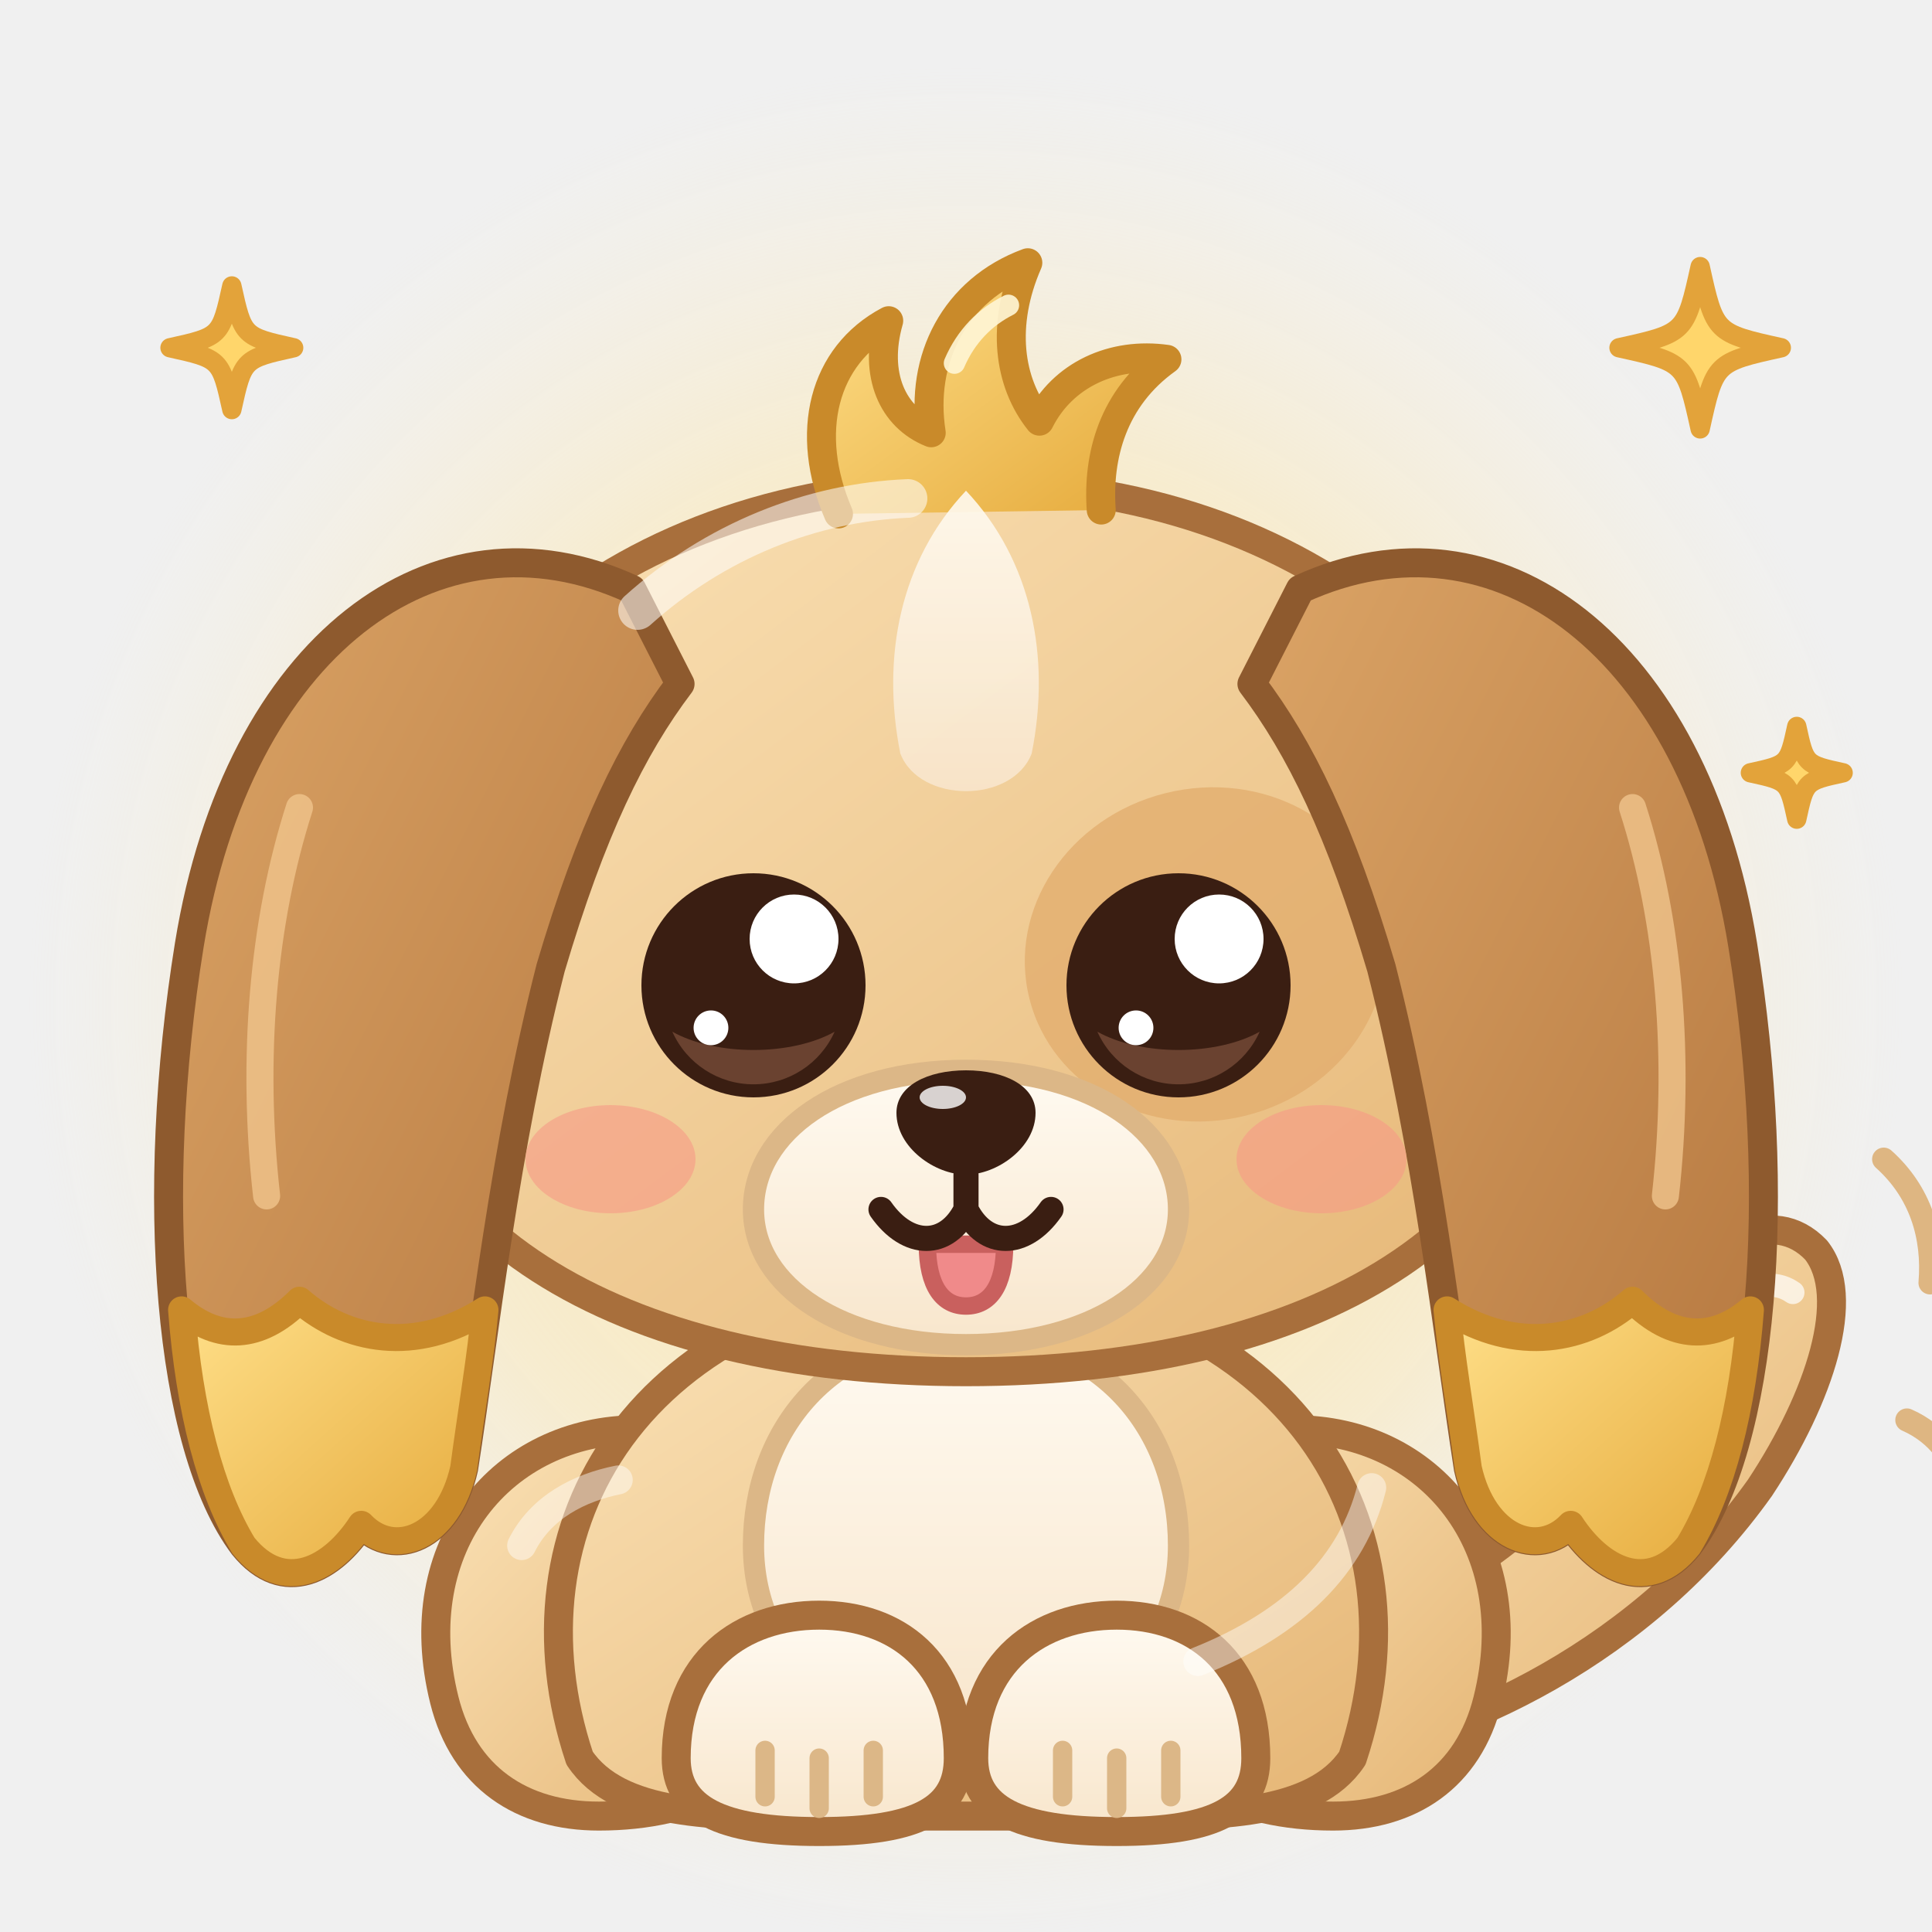
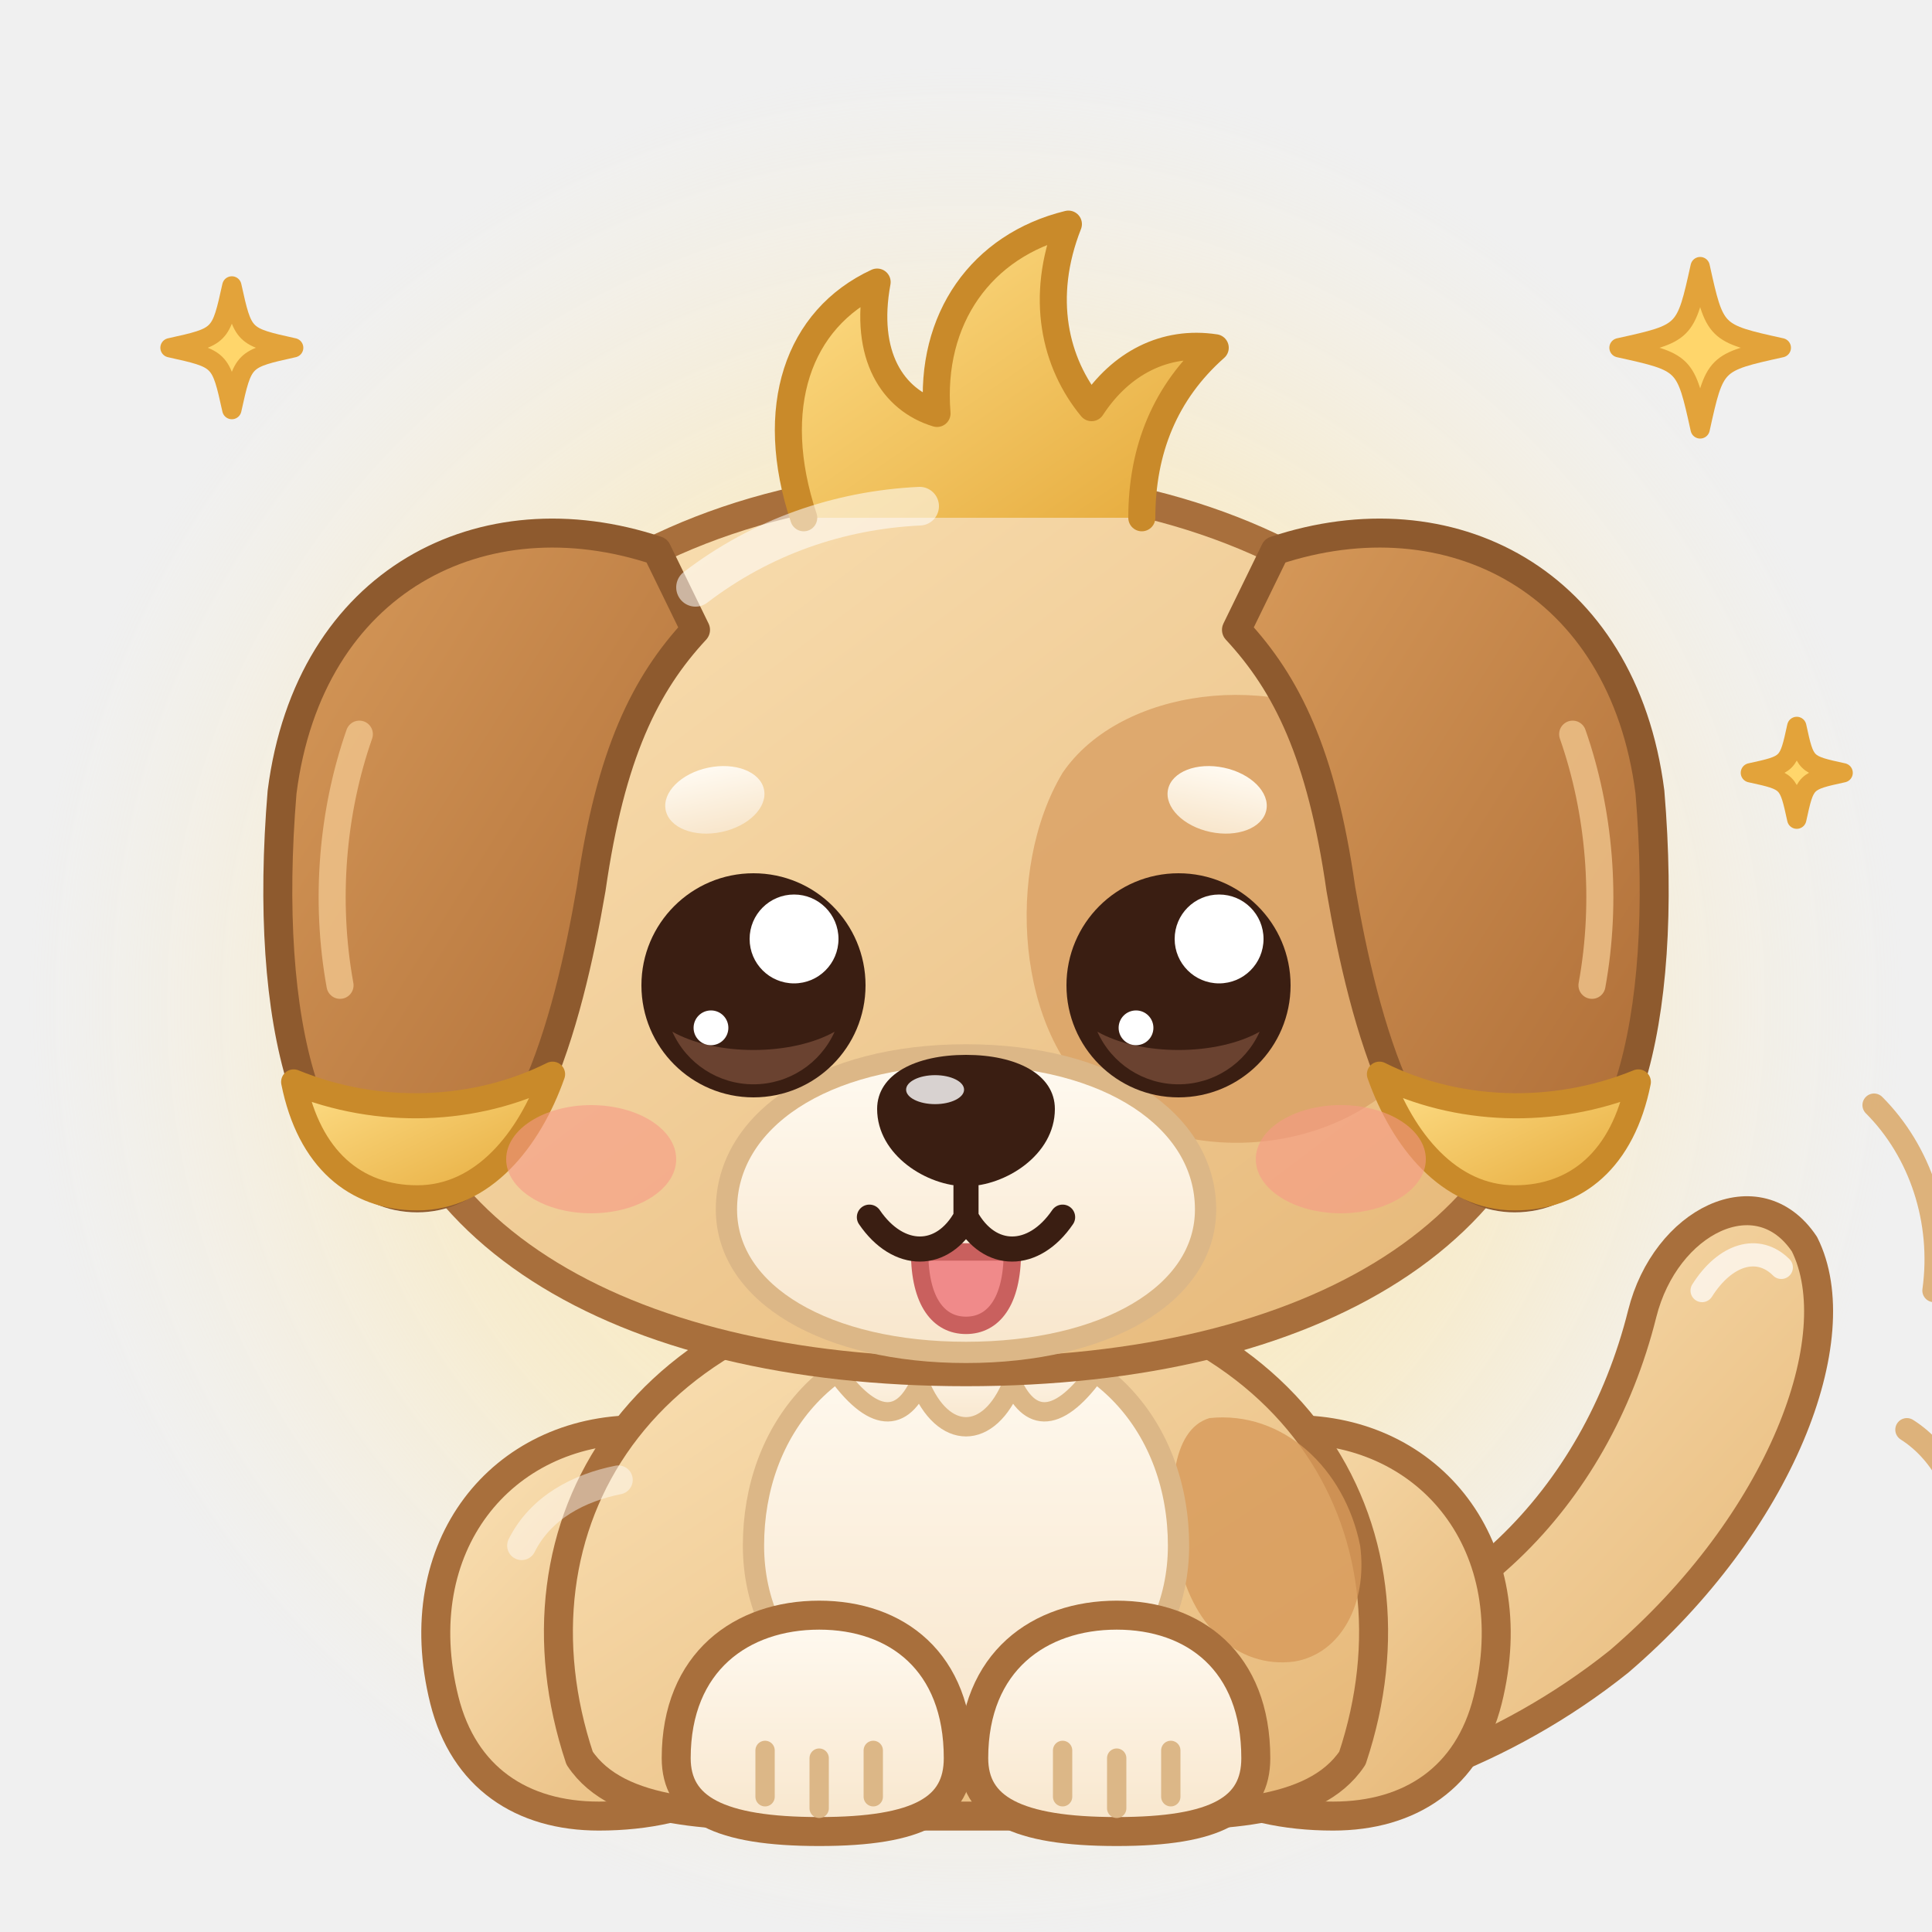
<svg xmlns="http://www.w3.org/2000/svg" viewBox="0 0 100 100" width="480" height="480">
  <defs>
    <linearGradient id="waffles-f5-fur" x1="0" y1="0" x2="1" y2="1">
      <stop offset="0" stop-color="#fbe3b8" />
      <stop offset="1" stop-color="#e5b574" />
    </linearGradient>
    <linearGradient id="waffles-f5-ear" x1="0" y1="0" x2="1" y2="1">
-       <stop offset="0" stop-color="#dba466" />
-       <stop offset="1" stop-color="#b4763e" />
+       <stop offset="0" stop-color="#d79a5a" />
+       <stop offset="1" stop-color="#ad6c36" />
    </linearGradient>
    <linearGradient id="waffles-f5-cream" x1="0" y1="0" x2="0" y2="1">
      <stop offset="0" stop-color="#fffaf1" />
      <stop offset="1" stop-color="#f8e6cc" />
    </linearGradient>
    <linearGradient id="waffles-f5-gold" x1="0" y1="0" x2="1" y2="1">
      <stop offset="0" stop-color="#ffe08a" />
      <stop offset="1" stop-color="#e5a93a" />
    </linearGradient>
    <radialGradient id="waffles-f5-halo" cx=".5" cy=".5" r=".5">
      <stop offset="0" stop-color="#ffe49a" stop-opacity=".85" />
      <stop offset=".6" stop-color="#ffe7a8" stop-opacity=".45" />
      <stop offset="1" stop-color="#fff0c8" stop-opacity="0" />
    </radialGradient>
  </defs>
  <circle cx="50" cy="52" r="49" fill="url(#waffles-f5-halo)" />
  <g>
-     <path d="M66.4 85.3 C75.8 82.9 82.9 77.0 86.4 68.8 88.3 64.0 91.8 62.4 94.0 64.7 95.9 67.1 94.2 72.3 91.1 77.0 85.2 85.3 75.8 90.0 67.5 91.2Z" fill="url(#waffles-f5-fur)" stroke="#a86f3c" stroke-width="1.5" stroke-linejoin="round" stroke-linecap="round" />
-     <path d="M88.8 68.1 C90.4 66.4 91.8 66.2 92.8 66.9" stroke="#fff" stroke-width="1.2" fill="none" stroke-linecap="round" opacity="0.7" />
-     <path d="M97.5 60.0 C99.4 61.7 100.1 64.0 99.9 66.4 M98.7 73.5 C100.3 74.2 101.3 75.6 101.5 77.0" stroke="#d9a766" stroke-width="1.2" fill="none" stroke-linecap="round" opacity="0.8" />
+     <path d="M65.8 86.0 C75.4 84.8 82.6 77.6 85.0 68.0 C86.2 63.2 91.0 60.8 93.4 64.4 C95.8 69.2 92.2 78.8 83.8 86.0 C77.8 90.8 70.6 93.2 65.8 93.2Z" fill="url(#waffles-f5-fur)" stroke="#a86f3c" stroke-width="1.5" stroke-linejoin="round" stroke-linecap="round" />
+     <path d="M88.1 66.8 C89.3 64.9 91.0 64.4 92.2 65.6" stroke="#fff" stroke-width="1.2" fill="none" stroke-linecap="round" opacity=".7" />
+     <path d="M97.0 57.2 C99.4 59.6 100.6 63.2 100.1 66.8M98.7 74.0 C100.6 75.2 101.8 77.6 101.8 80.0" stroke="#d9a766" stroke-width="1.2" fill="none" stroke-linecap="round" opacity=".85" />
    <path d="M23 88C21 80 26 74 33 74 40 74 43 81 41 88 40 92 36 94 31 94 27 94 24 92 23 88Z" fill="url(#waffles-f5-fur)" stroke="#a86f3c" stroke-width="1.5" stroke-linejoin="round" stroke-linecap="round" />
    <path d="M77 88C79 80 74 74 67 74 60 74 57 81 59 88 60 92 64 94 69 94 73 94 76 92 77 88Z" fill="url(#waffles-f5-fur)" stroke="#a86f3c" stroke-width="1.5" stroke-linejoin="round" stroke-linecap="round" />
    <path d="M30 91C26 79 33 67 50 66 67 67 74 79 70 91 68 94 63 94 58 94H42C37 94 32 94 30 91Z" fill="url(#waffles-f5-fur)" stroke="#a86f3c" stroke-width="1.5" stroke-linejoin="round" stroke-linecap="round" />
+     <path d="M62.6 73.4C66.4 73 69.6 76 70.4 80 70.8 83 69.4 85.6 67 86 64 86.4 61.6 84 61 80.6 60.4 77.4 60.6 74 62.6 73.4Z" fill="#d79a5a" opacity=".8" />
    <path d="M50 69C57 69 61 74 61 80 61 86 56 90 50 90S39 86 39 80C39 74 43 69 50 69Z" fill="url(#waffles-f5-cream)" stroke="#dcb787" stroke-width="1.1" stroke-linejoin="round" stroke-linecap="round" />
+     <path d="M43 70.6C45 73.6 46.6 73.8 47.6 71.6 48.8 74.6 51.2 74.6 52.4 71.6 53.4 73.8 55 73.6 57 70.6 55 69 45 69 43 70.6Z" fill="url(#waffles-f5-cream)" stroke="#dcb787" stroke-width="1" stroke-linejoin="round" stroke-linecap="round" />
    <path d="M35 91C35 86 38.4 83.6 42.4 83.6S49.6 86 49.6 91C49.6 93.6 47.6 94.8 42.4 94.8S35 93.6 35 91Z" fill="url(#waffles-f5-cream)" stroke="#a86f3c" stroke-width="1.5" stroke-linejoin="round" stroke-linecap="round" />
    <path d="M50.4 91C50.4 86 53.8 83.6 57.8 83.6S65 86 65 91C65 93.6 63 94.8 57.8 94.8S50.4 93.6 50.4 91Z" fill="url(#waffles-f5-cream)" stroke="#a86f3c" stroke-width="1.5" stroke-linejoin="round" stroke-linecap="round" />
    <path d="M39.6 93v-2.4M42.4 93.6v-2.6M45.2 93v-2.4M55 93v-2.4M57.8 93.6v-2.6M60.6 93v-2.4" stroke="#dcb787" stroke-width="1" stroke-linecap="round" />
    <path d="M50 25C68 25 80.6 36 80.6 50.6 80.6 63.6 68 71 50 71S19.4 63.6 19.4 50.6C19.4 36 32 25 50 25Z" fill="url(#waffles-f5-fur)" stroke="#a86f3c" stroke-width="1.5" stroke-linejoin="round" stroke-linecap="round" />
-     <path d="M43.4 26.6C41.6 22.4 42.6 18.4 46 16.6 45.2 19.4 46.2 21.6 48.2 22.4 47.6 18.6 49.4 15 53.2 13.6 51.8 16.8 52.2 19.8 53.8 21.8 55 19.4 57.6 18.2 60.4 18.6 57.6 20.6 56.8 23.6 57 26.4" fill="url(#waffles-f5-gold)" stroke="#c98a2a" stroke-width="1.5" stroke-linejoin="round" stroke-linecap="round" />
-     <path d="M49.4 18.8C50 17.4 51 16.4 52.2 15.8" stroke="#fff6d6" stroke-width="1.1" fill="none" stroke-linecap="round" opacity="0.9" />
-     <path d="M50.0 25.4 C46.6 29.0 45.6 34.0 46.6 39.0 47.6 41.6 52.4 41.6 53.4 39.0 54.4 34.0 53.4 29.0 50.0 25.4Z" fill="url(#waffles-f5-cream)" opacity=".9" />
-     <ellipse cx="62.4" cy="49.4" rx="9.4" ry="8.6" fill="#e2ac6c" opacity=".75" transform="rotate(-14 62.4 49.4)" />
-     <path d="M32.7 30.5 C22.5 25.8 12.3 33.5 9.8 48.9 7.7 61.9 8.7 74.8 12.6 80.0 14.7 82.6 17.2 81.2 18.7 78.9 20.4 80.7 23.2 79.6 24.0 76.0 25.1 68.9 26.1 59.5 28.5 50.1 30.6 43.0 32.7 38.7 35.2 35.4Z" fill="url(#waffles-f5-ear)" stroke="#8e5a2e" stroke-width="1.5" stroke-linejoin="round" stroke-linecap="round" />
-     <path d="M67.3 30.5 C77.5 25.8 87.7 33.5 90.2 48.9 92.3 61.9 91.3 74.8 87.4 80.0 85.3 82.6 82.8 81.2 81.3 78.9 79.6 80.7 76.8 79.6 76.0 76.0 74.9 68.9 73.9 59.5 71.5 50.1 69.4 43.0 67.3 38.7 64.8 35.4Z" fill="url(#waffles-f5-ear)" stroke="#8e5a2e" stroke-width="1.5" stroke-linejoin="round" stroke-linecap="round" />
-     <path d="M15.5 41.8 C13.6 47.7 13.0 54.8 13.8 61.9M84.5 41.8 C86.4 47.7 87.0 54.8 86.2 61.9" stroke="#f0c48c" stroke-width="1.4" fill="none" stroke-linecap="round" opacity="0.8" />
-     <path d="M18.7 78.6 C19.1 76.7 19.1 75.1 18.7 73.4M81.3 78.6 C80.9 76.7 80.9 75.1 81.3 73.4" stroke="#8e5a2e" stroke-width="1" fill="none" stroke-linecap="round" opacity="0.6" />
-     <path d="M9.4 67.8 C9.8 73.0 10.9 77.2 12.6 80.0 14.7 82.6 17.2 81.2 18.7 78.9 20.4 80.7 23.2 79.6 24.0 76.0 24.4 73.0 24.9 70.1 25.1 67.8 21.5 70.1 17.9 69.4 15.5 67.3 13.4 69.4 11.3 69.4 9.4 67.8Z" fill="url(#waffles-f5-gold)" stroke="#c98a2a" stroke-width="1.4" stroke-linejoin="round" stroke-linecap="round" />
-     <path d="M90.6 67.8 C90.2 73.0 89.1 77.2 87.4 80.0 85.3 82.6 82.8 81.2 81.3 78.9 79.6 80.7 76.8 79.6 76.0 76.0 75.6 73.0 75.1 70.1 74.9 67.8 78.5 70.1 82.1 69.4 84.5 67.3 86.6 69.4 88.7 69.4 90.6 67.8Z" fill="url(#waffles-f5-gold)" stroke="#c98a2a" stroke-width="1.4" stroke-linejoin="round" stroke-linecap="round" />
-     <path d="M50 55.4C56.6 55.4 61 58.6 61 62.6 61 66.6 56.4 69.6 50 69.6S39 66.6 39 62.6C39 58.6 43.4 55.4 50 55.4Z" fill="url(#waffles-f5-cream)" stroke="#dcb787" stroke-width="1.1" stroke-linejoin="round" stroke-linecap="round" />
+     <clipPath id="waffles-f5-head">
+       <path d="M50 25C68 25 80.6 36 80.6 50.6 80.6 63.6 68 71 50 71S19.4 63.6 19.4 50.6C19.4 36 32 25 50 25Z" />
+     </clipPath>
+     <path clip-path="url(#waffles-f5-head)" d="M55 40C58 35.6 66 34.6 71 38 76 41.6 77 49 73.6 54.6 70 59.6 62 60.6 57 57 52.6 53.6 52 45 55 40Z" fill="#dba266" opacity=".85" />
+     <path d="M41.6 26.8 C39.7 21.1 41.3 16.5 45.4 14.6 C44.7 18.4 46.2 20.7 48.5 21.4 C48.1 16.5 50.8 12.7 55.3 11.6 C53.8 15.4 54.6 18.8 56.5 21.1 C58.0 18.8 60.3 17.6 62.9 18.0 C60.3 20.3 59.1 23.3 59.1 26.8" fill="url(#waffles-f5-gold)" stroke="#c98a2a" stroke-width="1.4" stroke-linejoin="round" stroke-linecap="round" />
+     <path d="M34 28.5 C25 25.5 16 30 14.6 41 C13.6 53.0 16 62.0 21.6 62.0 C27 62.0 29.4 53.0 30.6 46.0 C31.6 39 33.4 35.4 36 32.6Z" fill="url(#waffles-f5-ear)" stroke="#8e5a2e" stroke-width="1.5" stroke-linejoin="round" stroke-linecap="round" />
+     <path d="M66 28.5 C75 25.5 84 30 85.4 41 C86.4 53.0 84 62.0 78.4 62.0 C73 62.0 70.6 53.0 69.4 46.0 C68.4 39 66.6 35.4 64 32.6Z" fill="url(#waffles-f5-ear)" stroke="#8e5a2e" stroke-width="1.5" stroke-linejoin="round" stroke-linecap="round" />
+     <path d="M18.6 38 C17.2 42 16.8 46.6 17.6 51M81.4 38 C82.8 42 83.2 46.6 82.4 51" stroke="#f0c48c" stroke-width="1.4" fill="none" stroke-linecap="round" opacity=".8" />
+     <path d="M15.2 56.0 C16 60.0 18.4 62.0 21.6 62.0 C25 62.0 27.4 59.0 28.6 55.6 C24.6 57.6 19.6 57.8 15.2 56.0Z" fill="url(#waffles-f5-gold)" stroke="#c98a2a" stroke-width="1.3" stroke-linejoin="round" stroke-linecap="round" />
+     <path d="M84.8 56.0 C84 60.0 81.6 62.0 78.4 62.0 C75 62.0 72.6 59.0 71.4 55.6 C75.4 57.6 80.4 57.8 84.8 56.0Z" fill="url(#waffles-f5-gold)" stroke="#c98a2a" stroke-width="1.3" stroke-linejoin="round" stroke-linecap="round" />
+     <ellipse cx="37" cy="41.4" rx="2.6" ry="1.7" fill="url(#waffles-f5-cream)" transform="rotate(-12 37 41.4)" />
+     <ellipse cx="63" cy="41.4" rx="2.6" ry="1.7" fill="url(#waffles-f5-cream)" transform="rotate(12 63 41.4)" />
+     <path d="M50 54.6C57.4 54.6 62.4 58 62.4 62.6 62.4 67 57.2 70 50 70S37.6 67 37.6 62.6C37.6 58 42.6 54.6 50 54.6Z" fill="url(#waffles-f5-cream)" stroke="#dcb787" stroke-width="1.1" stroke-linejoin="round" stroke-linecap="round" />
    <circle cx="39" cy="51" r="5.8" fill="#3a1e12" />
    <path d="M34.8 53.4A4.6 4.6 0 0 0 43.2 53.4 5.6 2.8 0 0 1 34.8 53.4Z" fill="#8a5a44" opacity=".6" />
    <circle cx="41.1" cy="48.6" r="2.3" fill="#fff" />
    <circle cx="36.8" cy="53.2" r=".9" fill="#fff" />
    <circle cx="61" cy="51" r="5.8" fill="#3a1e12" />
    <path d="M56.8 53.4A4.6 4.6 0 0 0 65.2 53.4 5.6 2.8 0 0 1 56.8 53.4Z" fill="#8a5a44" opacity=".6" />
    <circle cx="63.1" cy="48.6" r="2.3" fill="#fff" />
    <circle cx="58.8" cy="53.2" r=".9" fill="#fff" />
-     <ellipse cx="31.6" cy="60" rx="4.4" ry="2.8" fill="#f79a86" opacity=".6" />
-     <ellipse cx="68.4" cy="60" rx="4.4" ry="2.8" fill="#f79a86" opacity=".6" />
-     <path d="M46.4 57.6C46.4 56.2 48 55.4 50 55.4S53.6 56.2 53.6 57.6C53.6 59.4 51.6 60.8 50 60.8S46.4 59.4 46.4 57.6Z" fill="#3a1e12" />
-     <ellipse cx="48.8" cy="56.8" rx="1.2" ry=".6" fill="#fff" opacity=".8" />
-     <path d="M48 64.4C48 66.6 48.8 67.6 50 67.6S52 66.6 52 64.4Z" fill="#f08a8a" stroke="#c9605e" stroke-width="0.9" stroke-linejoin="round" stroke-linecap="round" />
-     <path d="M50 60.8v1.8M45.6 62.6c1.4 2 3.4 2 4.4 0 1 2 3 2 4.4 0" fill="none" stroke="#3a1e12" stroke-width="1.3" stroke-linecap="round" />
-     <path d="M33 31.6c4-3.6 9-5.6 14-5.8" stroke="#fff" stroke-width="2" fill="none" stroke-linecap="round" opacity="0.55" />
-     <path d="M62 86c5-2 8-5 9-9M27 80c1-2 3-3 5-3.4" stroke="#fff" stroke-width="1.5" fill="none" stroke-linecap="round" opacity="0.45" />
+     <ellipse cx="30.6" cy="60" rx="4.4" ry="2.8" fill="#f79a86" opacity=".6" />
+     <ellipse cx="69.4" cy="60" rx="4.4" ry="2.8" fill="#f79a86" opacity=".6" />
+     <path d="M45.4 57.4C45.4 55.6 47.4 54.6 50 54.6S54.6 55.6 54.6 57.4C54.6 59.8 52 61.4 50 61.4S45.4 59.8 45.4 57.4Z" fill="#3a1e12" />
+     <ellipse cx="48.4" cy="56.4" rx="1.5" ry=".75" fill="#fff" opacity=".8" />
+     <path d="M47.6 64.8C47.6 67.4 48.6 68.6 50 68.6S52.4 67.4 52.4 64.8Z" fill="#f08a8a" stroke="#c9605e" stroke-width="0.9" stroke-linejoin="round" stroke-linecap="round" />
+     <path d="M50 61.4v1.8M45 63c1.5 2.2 3.8 2.2 5 0 1.2 2.2 3.5 2.2 5 0" fill="none" stroke="#3a1e12" stroke-width="1.3" stroke-linecap="round" />
+     <path d="M36 30.4c3.4-2.6 7.4-4 11.6-4.2" stroke="#fff" stroke-width="2" fill="none" stroke-linecap="round" opacity=".55" />
+     <path d="M27 80c1-2 3-3 5-3.4" stroke="#fff" stroke-width="1.5" fill="none" stroke-linecap="round" opacity=".45" />
  </g>
  <path d="M88 13.8C88.76 17.24 88.76 17.24 92.2 18C88.76 18.76 88.76 18.76 88 22.2C87.24 18.76 87.24 18.76 83.8 18C87.24 17.24 87.24 17.24 88 13.8Z" fill="#ffd66b" stroke="#e3a33a" stroke-width="1" stroke-linejoin="round" />
  <path d="M12 14.8C12.58 17.42 12.58 17.42 15.2 18C12.58 18.58 12.58 18.58 12 21.2C11.42 18.58 11.42 18.58 8.8 18C11.42 17.42 11.42 17.42 12 14.8Z" fill="#ffd66b" stroke="#e3a33a" stroke-width="1" stroke-linejoin="round" />
  <path d="M93 37.6C93.43 39.57 93.43 39.57 95.4 40C93.43 40.43 93.43 40.43 93 42.4C92.57 40.43 92.57 40.43 90.6 40C92.57 39.57 92.57 39.57 93 37.6Z" fill="#ffd66b" stroke="#e3a33a" stroke-width="1" stroke-linejoin="round" />
</svg>
